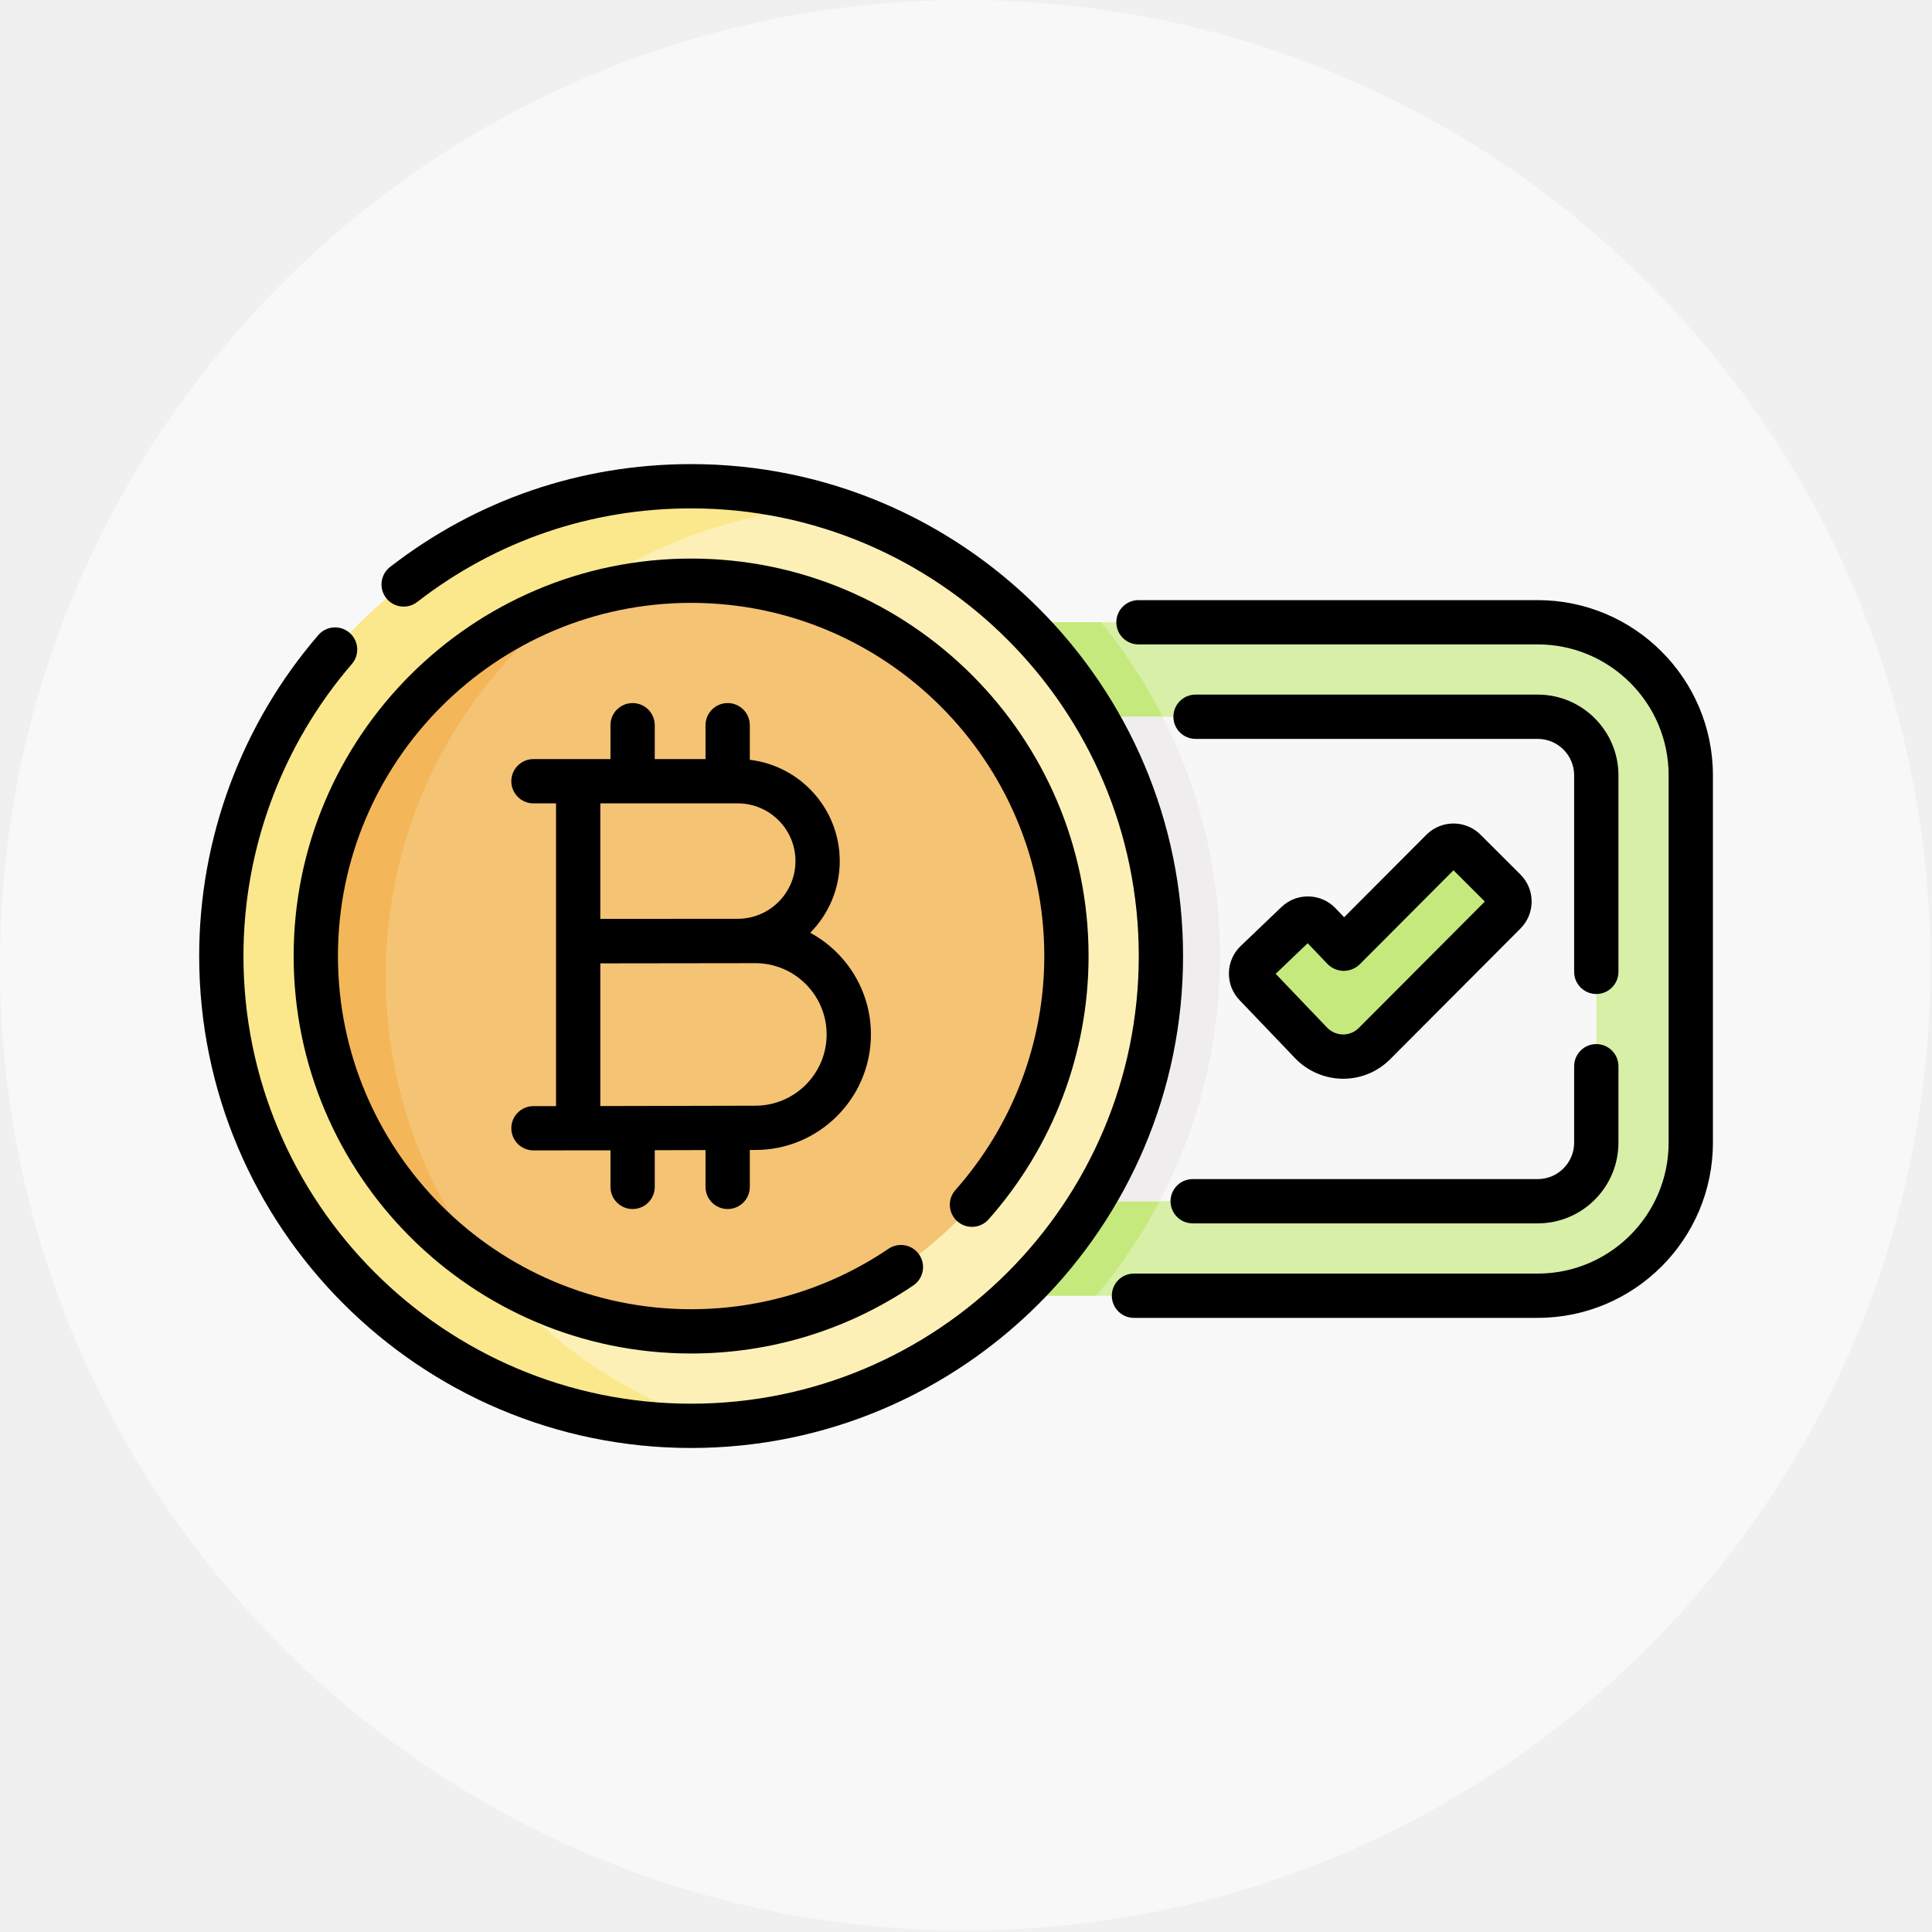
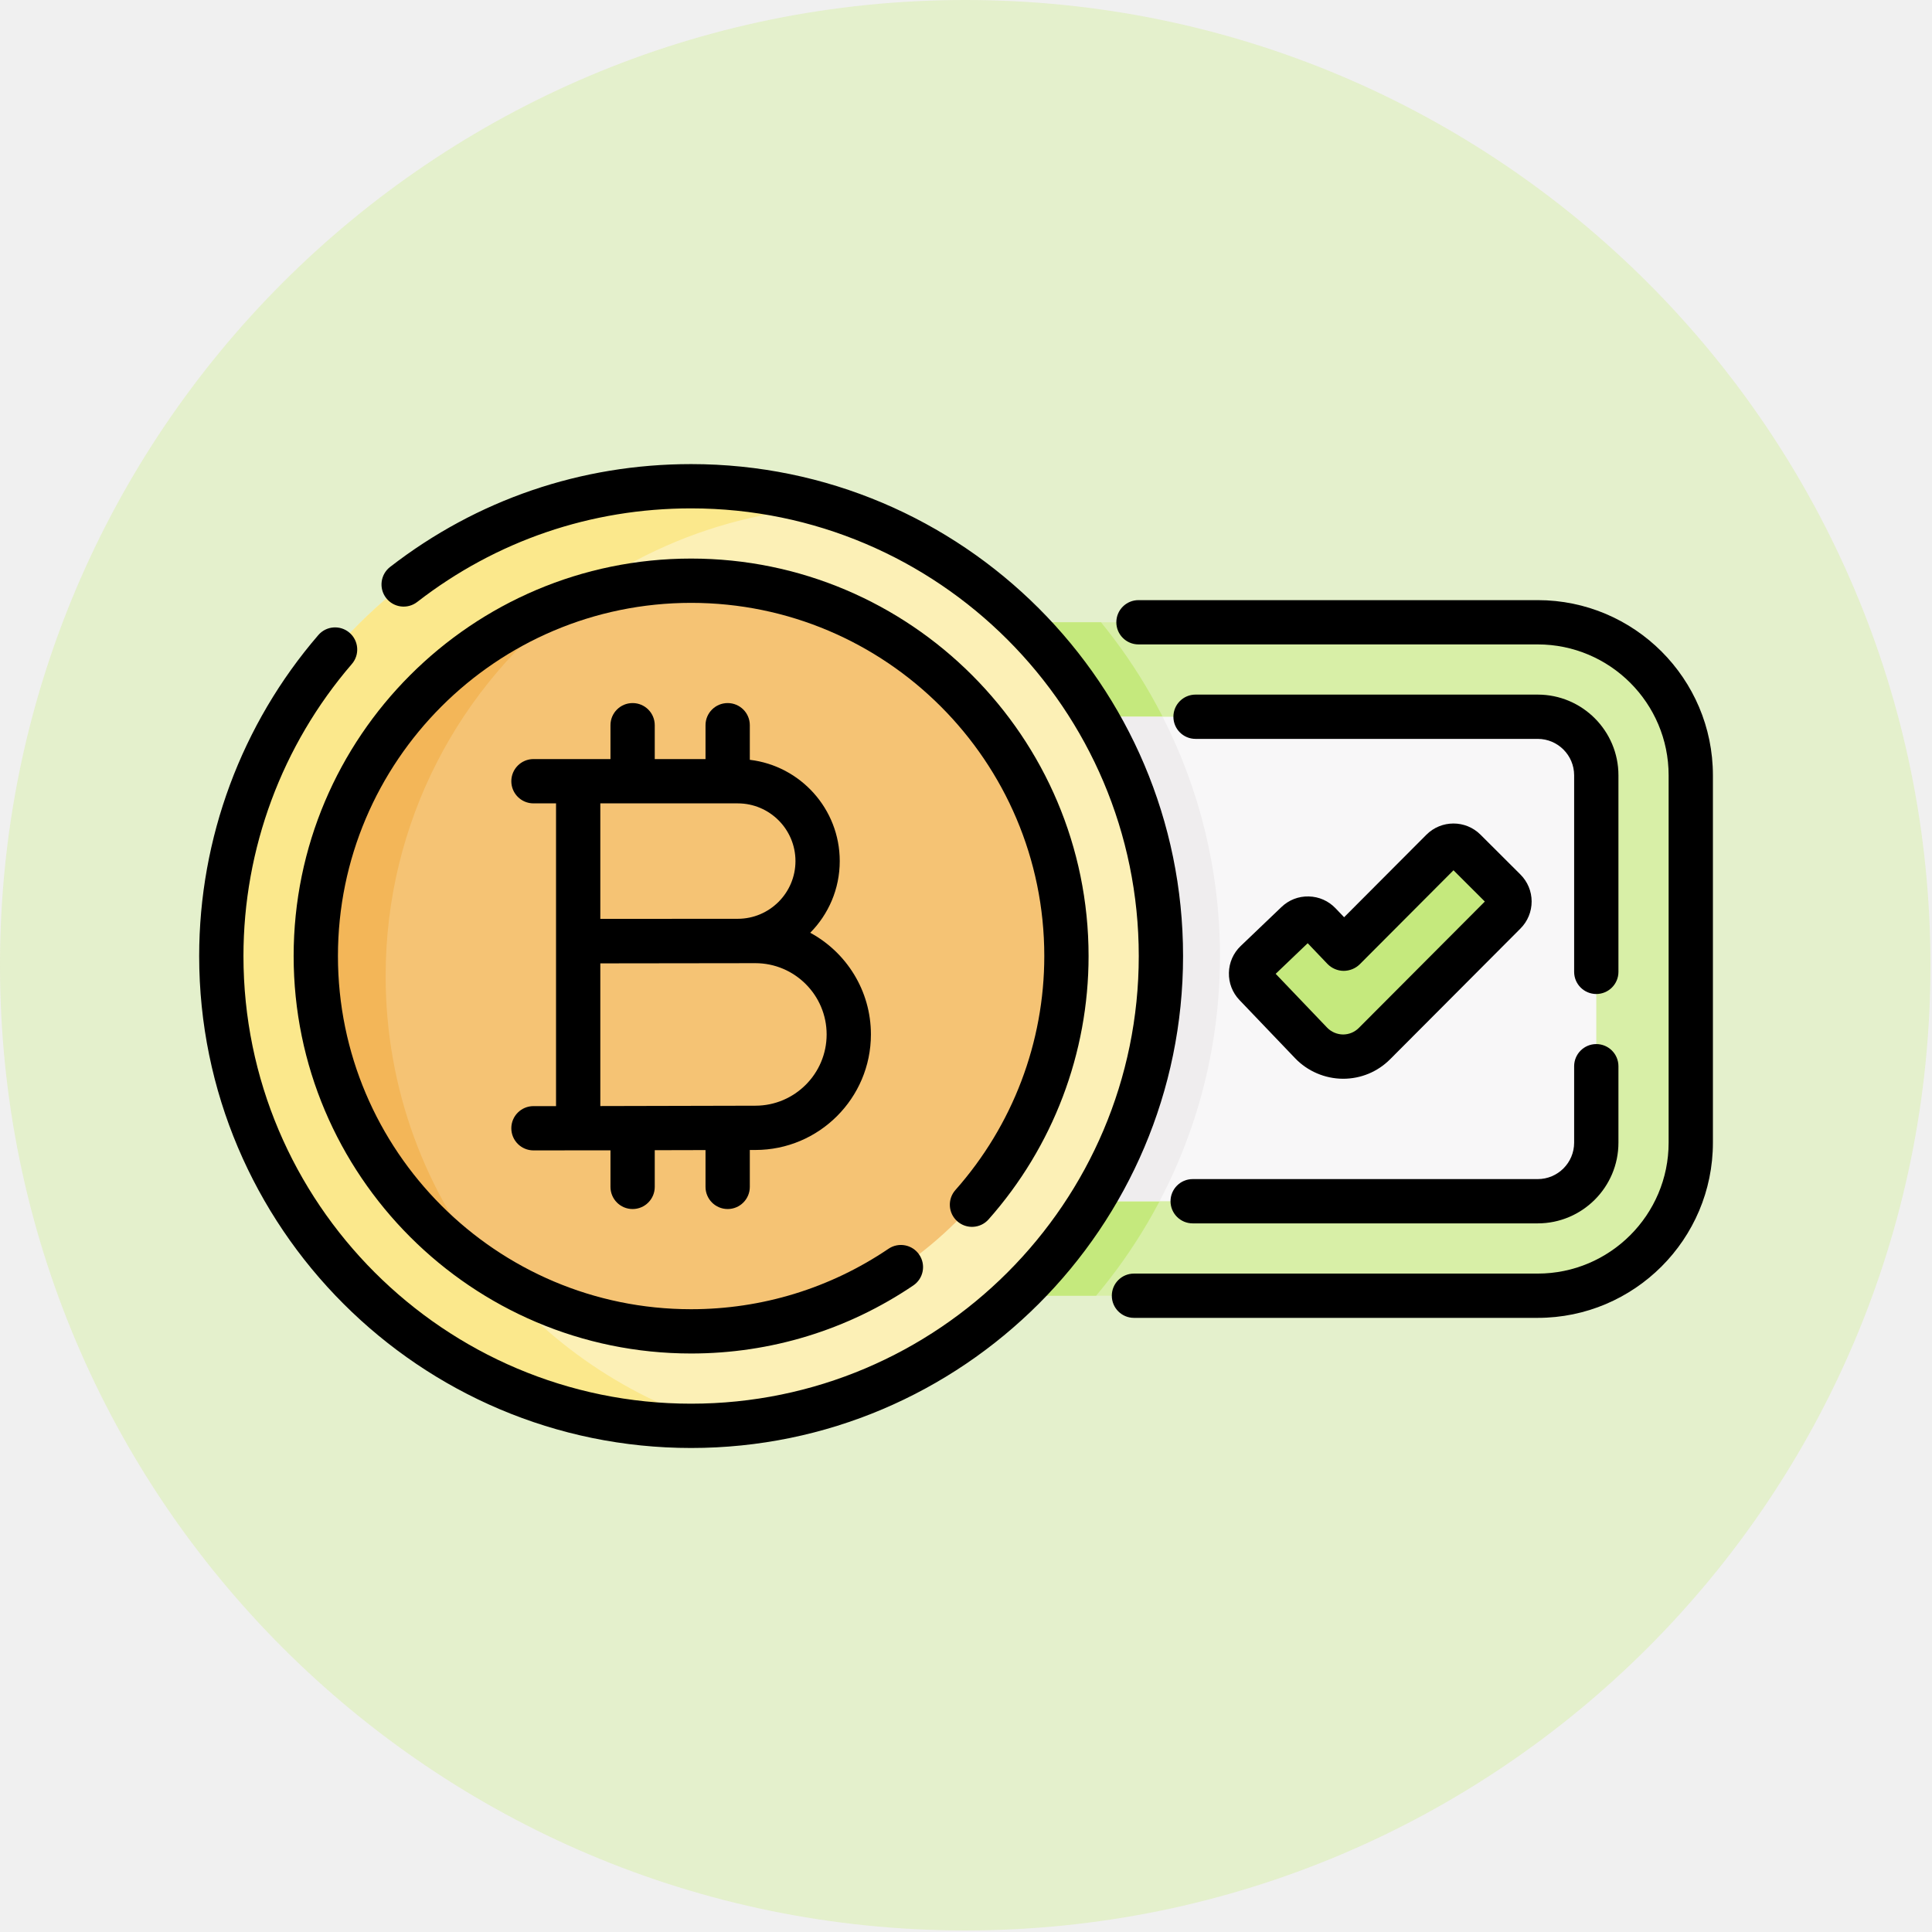
<svg xmlns="http://www.w3.org/2000/svg" width="97" height="97" viewBox="0 0 97 97" fill="none">
-   <circle opacity="0.5" cx="48.461" cy="48.461" r="48.461" fill="white" />
+   <circle opacity="0.5" cx="48.461" cy="48.461" r="48.461" fill="#D8EFA7" />
  <g clip-path="url(#clip0_434_259)">
    <path d="M77.204 65.054C81.448 65.054 84.888 61.614 84.888 57.37V38.926C84.888 34.682 81.448 31.242 77.204 31.242H34.139V65.054H77.204Z" fill="#D8EFA7" />
    <path d="M34.139 65.054H55.032C58.911 60.438 61.251 54.487 61.251 48C61.251 41.651 59.01 35.816 55.278 31.242H34.139V65.054Z" fill="#C5E97D" />
    <path d="M77.204 60.311C78.826 60.311 80.145 58.992 80.145 57.37V38.926C80.145 37.305 78.826 35.985 77.204 35.985H34.139V60.311H77.204Z" fill="#F8F7F8" />
    <path d="M61.251 48C61.251 43.678 60.211 39.595 58.371 35.985H34.139V60.311H58.218C60.154 56.629 61.251 52.44 61.251 48Z" fill="#EFEDEE" />
    <path d="M34.699 71.587C47.726 71.587 58.286 61.027 58.286 48C58.286 34.973 47.726 24.413 34.699 24.413C21.672 24.413 11.112 34.973 11.112 48C11.112 61.027 21.672 71.587 34.699 71.587Z" fill="#FCF0B6" />
-     <path d="M19.362 49C19.362 36.414 29.219 26.131 41.635 25.449C39.441 24.775 37.113 24.413 34.699 24.413C21.672 24.413 11.112 34.973 11.112 48C11.112 61.027 21.672 71.587 34.699 71.587C35.14 71.587 35.578 71.574 36.012 71.55C26.371 68.588 19.362 59.613 19.362 49V49Z" fill="#FBE88C" />
+     <path d="M19.362 49C19.362 36.414 29.219 26.131 41.635 25.449C39.441 24.775 37.113 24.413 34.699 24.413C21.672 24.413 11.112 34.973 11.112 48C11.112 61.027 21.672 71.587 34.699 71.587C35.14 71.587 35.578 71.574 36.012 71.55C26.371 68.588 19.362 59.613 19.362 49Z" fill="#FBE88C" />
    <path d="M34.699 66.844C45.106 66.844 53.543 58.407 53.543 48C53.543 37.593 45.106 29.156 34.699 29.156C24.292 29.156 15.855 37.593 15.855 48C15.855 58.407 24.292 66.844 34.699 66.844Z" fill="#F5C374" />
-     <path d="M28.858 30.082C21.316 32.545 15.855 39.646 15.855 48C15.855 54.735 19.408 60.657 24.737 63.99C21.379 59.915 19.362 54.693 19.362 49C19.362 41.255 23.092 34.382 28.858 30.082V30.082Z" fill="#F3B658" />
-     <path d="M67.434 53.049C66.825 53.048 66.244 52.799 65.824 52.359L63.035 49.442C62.726 49.119 62.737 48.608 63.06 48.299L65.106 46.343C65.429 46.035 65.94 46.046 66.249 46.369L67.45 47.625C67.459 47.635 67.475 47.635 67.486 47.625L72.402 42.695C72.717 42.379 73.229 42.378 73.545 42.693L75.549 44.691C75.865 45.007 75.866 45.518 75.551 45.834L69.008 52.396C68.591 52.814 68.024 53.049 67.434 53.049V53.049Z" fill="#C5E97D" />
-     <path d="M34.699 23.301C29.172 23.301 23.946 25.087 19.585 28.465C19.1 28.842 19.011 29.54 19.387 30.025C19.763 30.511 20.461 30.599 20.947 30.223C24.914 27.149 29.67 25.524 34.699 25.524C47.092 25.524 57.174 35.607 57.174 48C57.174 60.393 47.092 70.475 34.699 70.475C22.306 70.475 12.223 60.393 12.223 48C12.223 42.617 14.156 37.41 17.666 33.337C18.067 32.872 18.014 32.17 17.549 31.769C17.084 31.368 16.382 31.42 15.981 31.886C12.124 36.362 10 42.085 10 48C10 61.619 21.08 72.699 34.699 72.699C48.318 72.699 59.398 61.619 59.398 48C59.398 34.381 48.318 23.301 34.699 23.301V23.301Z" fill="black" />
-     <path d="M48.063 61.317C48.522 61.724 49.225 61.682 49.632 61.223C52.871 57.569 54.654 52.873 54.654 48C54.654 36.996 45.702 28.044 34.699 28.044C23.695 28.044 14.743 36.996 14.743 48C14.743 59.003 23.695 67.955 34.699 67.955C38.694 67.955 42.552 66.774 45.855 64.538C46.364 64.194 46.497 63.503 46.153 62.995C45.809 62.486 45.118 62.353 44.609 62.697C41.675 64.683 38.248 65.732 34.699 65.732C24.922 65.732 16.967 57.777 16.967 48C16.967 38.222 24.922 30.268 34.699 30.268C44.477 30.268 52.431 38.222 52.431 48C52.431 52.329 50.846 56.501 47.968 59.748C47.561 60.207 47.603 60.91 48.063 61.317V61.317Z" fill="black" />
-     <path d="M36.534 60.702C37.148 60.702 37.646 60.204 37.646 59.59V57.737C37.757 57.737 37.852 57.737 37.924 57.737C41.123 57.737 43.726 55.135 43.726 51.936C43.726 49.733 42.492 47.813 40.679 46.831C41.595 45.906 42.161 44.634 42.161 43.232C42.161 40.613 40.185 38.449 37.646 38.148V36.41C37.646 35.796 37.148 35.299 36.534 35.299C35.92 35.299 35.422 35.796 35.422 36.41V38.111H32.873V36.41C32.873 35.796 32.376 35.299 31.761 35.299C31.147 35.299 30.65 35.796 30.65 36.41V38.111H26.784C26.17 38.111 25.672 38.609 25.672 39.223C25.672 39.837 26.17 40.335 26.784 40.335H27.917V55.535H26.784C26.17 55.535 25.672 56.032 25.672 56.646C25.672 57.26 26.17 57.758 26.784 57.758C26.784 57.758 29.705 57.756 30.65 57.754V59.59C30.65 60.204 31.147 60.702 31.761 60.702C32.376 60.702 32.873 60.204 32.873 59.59V57.748C33.731 57.746 34.623 57.743 35.422 57.742V59.59C35.422 60.204 35.92 60.702 36.534 60.702V60.702ZM39.938 43.232C39.938 44.83 38.638 46.13 37.041 46.13C36.672 46.13 30.14 46.134 30.14 46.134V40.335H37.041C38.638 40.335 39.938 41.634 39.938 43.232ZM30.14 48.368C31.239 48.365 37.924 48.358 37.924 48.358C39.897 48.358 41.503 49.963 41.503 51.936C41.503 53.909 39.897 55.514 37.924 55.514C36.952 55.514 32.305 55.526 30.14 55.532V48.368Z" fill="black" />
-     <path d="M77.204 30.131H57.16C56.546 30.131 56.048 30.628 56.048 31.242C56.048 31.856 56.546 32.354 57.16 32.354H77.204C80.828 32.354 83.777 35.302 83.777 38.926V57.37C83.777 60.994 80.828 63.943 77.204 63.943H56.932C56.318 63.943 55.821 64.44 55.821 65.054C55.821 65.668 56.318 66.166 56.932 66.166H77.204C82.054 66.166 86 62.22 86 57.37V38.926C86 34.076 82.054 30.131 77.204 30.131V30.131Z" fill="black" />
+     <path d="M28.858 30.082C21.316 32.545 15.855 39.646 15.855 48C15.855 54.735 19.408 60.657 24.737 63.99C21.379 59.915 19.362 54.693 19.362 49C19.362 41.255 23.092 34.382 28.858 30.082Z" fill="#F3B658" />
+     <path d="M67.434 53.049C66.825 53.048 66.244 52.799 65.824 52.359L63.035 49.442C62.726 49.119 62.737 48.608 63.06 48.299L65.106 46.343C65.429 46.035 65.94 46.046 66.249 46.369L67.45 47.625C67.459 47.635 67.475 47.635 67.486 47.625L72.402 42.695C72.717 42.379 73.229 42.378 73.545 42.693L75.549 44.691C75.865 45.007 75.866 45.518 75.551 45.834L69.008 52.396C68.591 52.814 68.024 53.049 67.434 53.049Z" fill="#C5E97D" />
+     <path d="M34.699 23.301C29.172 23.301 23.946 25.087 19.585 28.465C19.1 28.842 19.011 29.54 19.387 30.025C19.763 30.511 20.461 30.599 20.947 30.223C24.914 27.149 29.67 25.524 34.699 25.524C47.092 25.524 57.174 35.607 57.174 48C57.174 60.393 47.092 70.475 34.699 70.475C22.306 70.475 12.223 60.393 12.223 48C12.223 42.617 14.156 37.41 17.666 33.337C18.067 32.872 18.014 32.17 17.549 31.769C17.084 31.368 16.382 31.42 15.981 31.886C12.124 36.362 10 42.085 10 48C10 61.619 21.08 72.699 34.699 72.699C48.318 72.699 59.398 61.619 59.398 48C59.398 34.381 48.318 23.301 34.699 23.301Z" fill="black" />
+     <path d="M48.063 61.317C48.522 61.724 49.225 61.682 49.632 61.223C52.871 57.569 54.654 52.873 54.654 48C54.654 36.996 45.702 28.044 34.699 28.044C23.695 28.044 14.743 36.996 14.743 48C14.743 59.004 23.695 67.955 34.699 67.955C38.694 67.955 42.552 66.774 45.855 64.538C46.364 64.194 46.497 63.503 46.153 62.995C45.809 62.486 45.118 62.353 44.609 62.697C41.675 64.683 38.248 65.732 34.699 65.732C24.922 65.732 16.967 57.777 16.967 48C16.967 38.222 24.922 30.268 34.699 30.268C44.477 30.268 52.431 38.222 52.431 48C52.431 52.329 50.846 56.501 47.968 59.748C47.561 60.207 47.603 60.91 48.063 61.317Z" fill="black" />
+     <path d="M36.534 60.702C37.148 60.702 37.646 60.204 37.646 59.59V57.737C37.757 57.737 37.852 57.737 37.924 57.737C41.123 57.737 43.726 55.135 43.726 51.936C43.726 49.733 42.492 47.813 40.679 46.831C41.595 45.906 42.161 44.634 42.161 43.232C42.161 40.613 40.185 38.449 37.646 38.148V36.41C37.646 35.796 37.148 35.299 36.534 35.299C35.92 35.299 35.422 35.796 35.422 36.41V38.111H32.873V36.41C32.873 35.796 32.376 35.299 31.761 35.299C31.147 35.299 30.65 35.796 30.65 36.41V38.111H26.784C26.17 38.111 25.672 38.609 25.672 39.223C25.672 39.837 26.17 40.335 26.784 40.335H27.917V55.535H26.784C26.17 55.535 25.672 56.032 25.672 56.646C25.672 57.26 26.17 57.758 26.784 57.758C26.784 57.758 29.705 57.756 30.65 57.754V59.59C30.65 60.204 31.147 60.702 31.761 60.702C32.376 60.702 32.873 60.204 32.873 59.59V57.748C33.731 57.746 34.623 57.743 35.422 57.742V59.59C35.422 60.204 35.92 60.702 36.534 60.702ZM39.938 43.232C39.938 44.83 38.638 46.13 37.041 46.13C36.672 46.13 30.14 46.134 30.14 46.134V40.335H37.041C38.638 40.335 39.938 41.634 39.938 43.232ZM30.14 48.368C31.239 48.365 37.924 48.358 37.924 48.358C39.897 48.358 41.503 49.963 41.503 51.936C41.503 53.909 39.897 55.514 37.924 55.514C36.952 55.514 32.305 55.526 30.14 55.532V48.368Z" fill="black" />
+     <path d="M77.204 30.131H57.16C56.546 30.131 56.048 30.628 56.048 31.242C56.048 31.856 56.546 32.354 57.16 32.354H77.204C80.828 32.354 83.777 35.302 83.777 38.926V57.37C83.777 60.994 80.828 63.943 77.204 63.943H56.932C56.318 63.943 55.821 64.44 55.821 65.054C55.821 65.668 56.318 66.166 56.932 66.166H77.204C82.054 66.166 86 62.22 86 57.37V38.926C86 34.076 82.054 30.131 77.204 30.131Z" fill="black" />
    <path d="M58.769 60.311C58.769 60.925 59.267 61.422 59.881 61.422H77.204C79.439 61.422 81.257 59.605 81.257 57.37V53.532C81.257 52.918 80.759 52.42 80.145 52.42C79.531 52.42 79.033 52.918 79.033 53.532V57.37C79.033 58.379 78.213 59.199 77.204 59.199H59.881C59.267 59.199 58.769 59.697 58.769 60.311Z" fill="black" />
    <path d="M81.257 38.926C81.257 36.692 79.439 34.874 77.204 34.874H60.024C59.41 34.874 58.913 35.371 58.913 35.986C58.913 36.599 59.41 37.097 60.024 37.097H77.204C78.213 37.097 79.033 37.918 79.033 38.926V48.794C79.033 49.408 79.531 49.906 80.145 49.906C80.759 49.906 81.257 49.408 81.257 48.794V38.926Z" fill="black" />
-     <path d="M67.431 54.161H67.434C68.326 54.161 69.165 53.813 69.795 53.181L76.338 46.619C76.7 46.256 76.899 45.773 76.899 45.26C76.898 44.748 76.697 44.266 76.334 43.904L74.33 41.905C73.581 41.158 72.363 41.16 71.615 41.909L67.484 46.052L67.053 45.601C66.698 45.23 66.221 45.019 65.708 45.008C65.19 44.995 64.709 45.185 64.338 45.54L62.292 47.495C61.922 47.849 61.711 48.327 61.7 48.84C61.688 49.353 61.877 49.839 62.231 50.21L65.02 53.127C65.646 53.783 66.525 54.159 67.431 54.161V54.161ZM65.655 47.356L66.649 48.397C66.86 48.615 67.154 48.741 67.457 48.744C67.761 48.743 68.057 48.626 68.273 48.41L72.975 43.694L74.549 45.264L68.221 51.611C68.011 51.821 67.732 51.937 67.435 51.938C67.132 51.937 66.837 51.811 66.627 51.591L64.048 48.893L65.655 47.356Z" fill="black" />
+     <path d="M67.431 54.161H67.434C68.326 54.161 69.165 53.813 69.795 53.181L76.338 46.619C76.7 46.256 76.899 45.773 76.899 45.26C76.898 44.748 76.697 44.266 76.334 43.904L74.33 41.905C73.581 41.158 72.363 41.16 71.615 41.909L67.484 46.052L67.053 45.601C66.698 45.23 66.221 45.019 65.708 45.008C65.19 44.995 64.709 45.185 64.338 45.54L62.292 47.495C61.922 47.849 61.711 48.327 61.7 48.84C61.688 49.353 61.877 49.839 62.231 50.21L65.02 53.127C65.646 53.783 66.525 54.159 67.431 54.161ZM65.655 47.356L66.649 48.397C66.86 48.615 67.154 48.741 67.457 48.744C67.761 48.743 68.057 48.626 68.273 48.41L72.975 43.694L74.549 45.264L68.221 51.611C68.011 51.821 67.732 51.937 67.435 51.938C67.132 51.937 66.837 51.811 66.627 51.591L64.048 48.893L65.655 47.356Z" fill="black" />
  </g>
  <defs>
    <clipPath id="clip0_434_259">
      <rect width="76" height="76" fill="white" transform="translate(10 10)" />
    </clipPath>
  </defs>
</svg>
